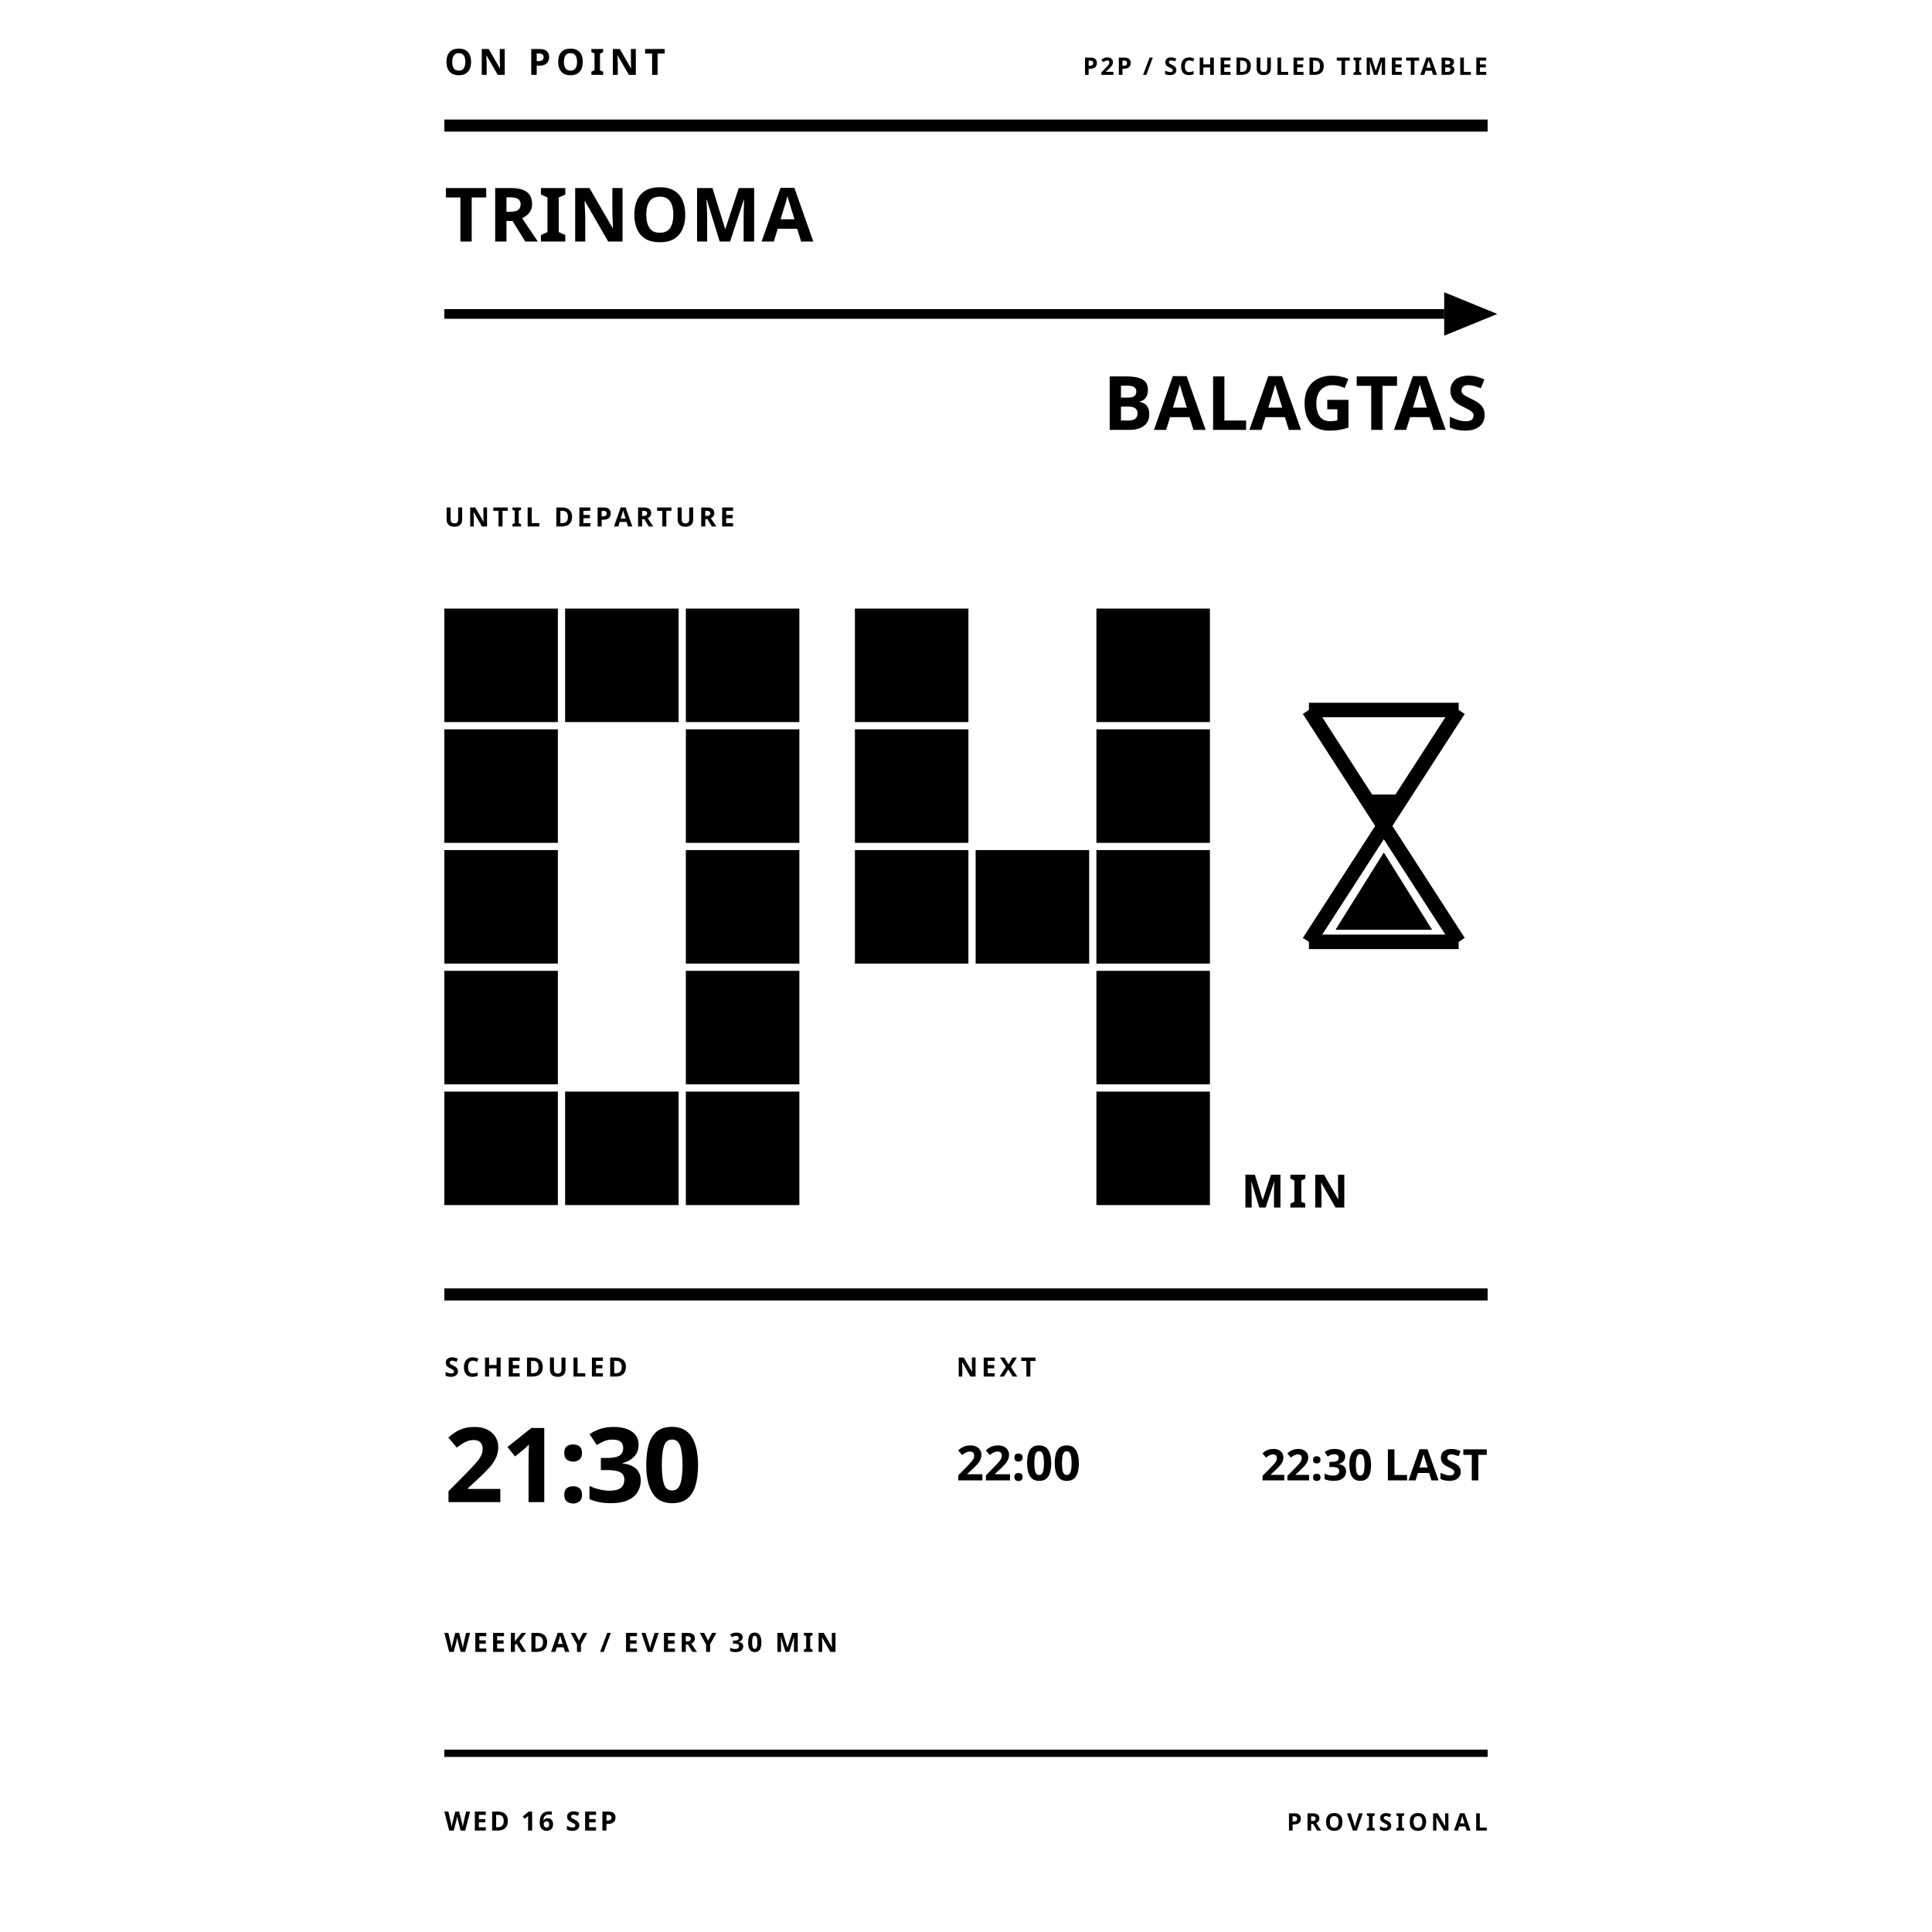
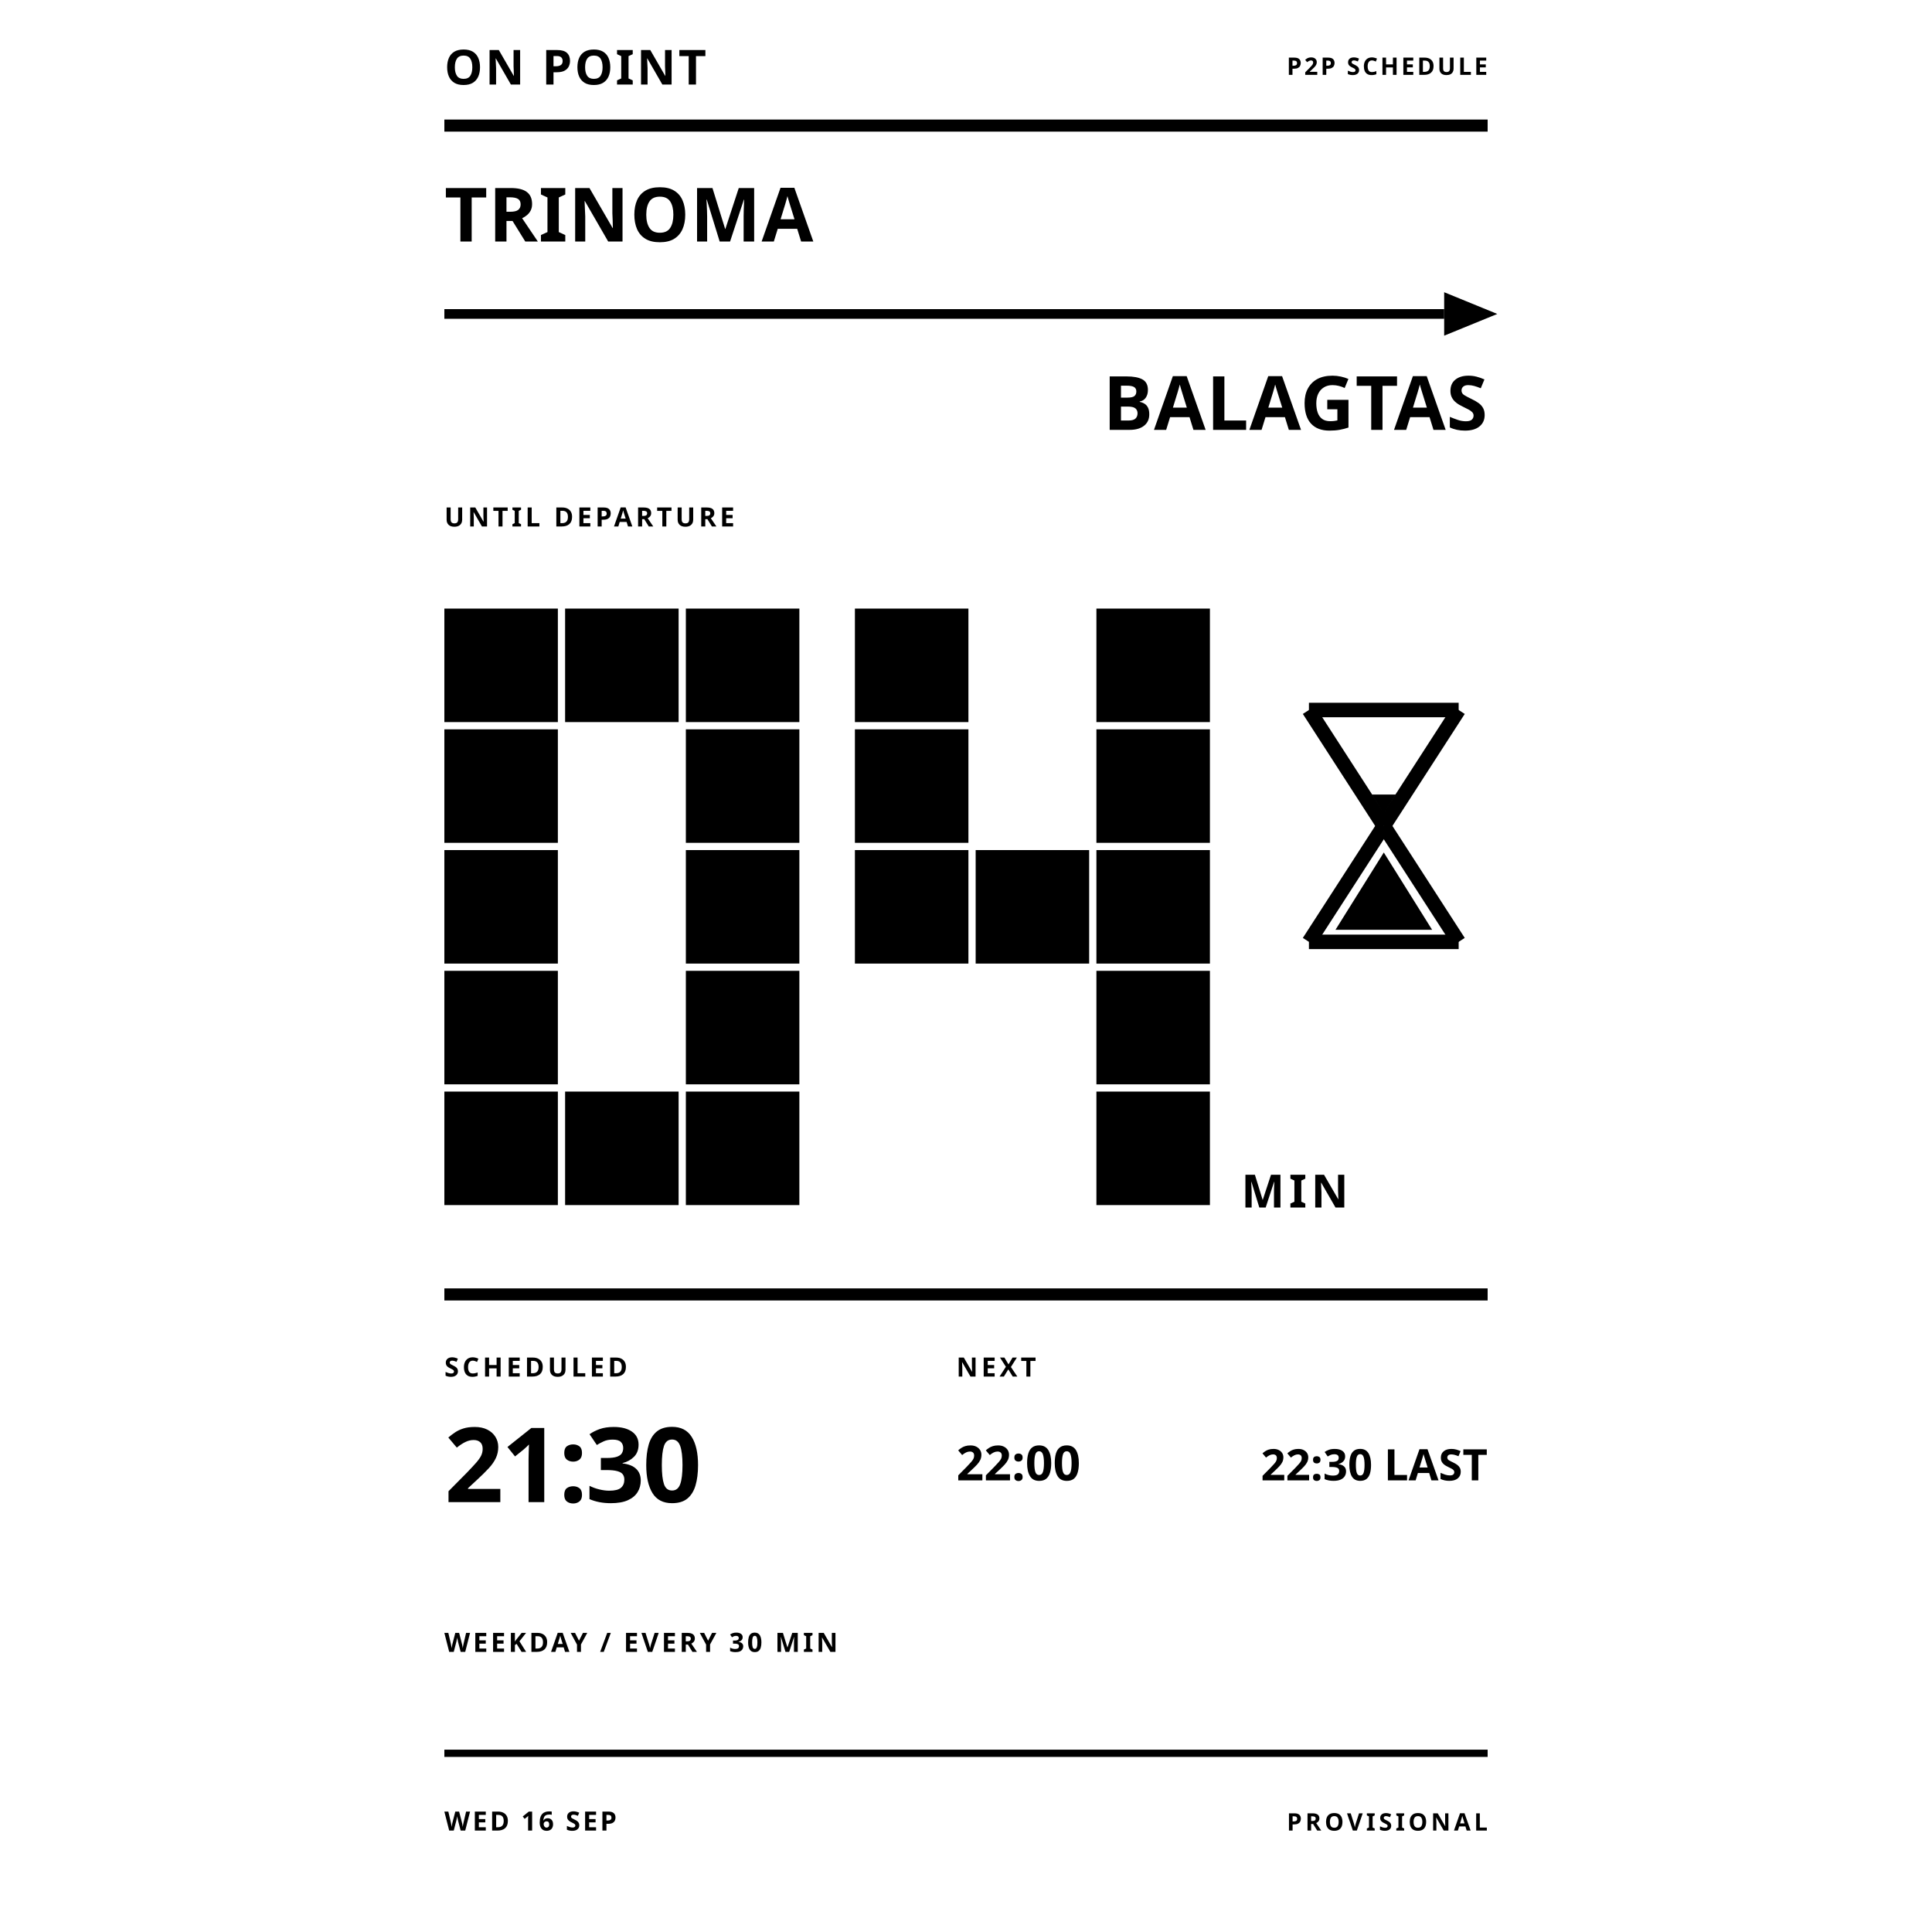
<svg xmlns="http://www.w3.org/2000/svg" width="800" height="800" viewBox="0 0 800 800" data-output-width="480" data-output-height="800">
  <style>
@font-face {
  font-family: 'Preview Noto Sans';
  src: url('file:///Users/almariano1/Downloads/project-on-point/lib/EpdFont/builtinFonts/source/NotoSans/NotoSans-Regular.ttf');
  font-weight: 400;
}
@font-face {
  font-family: 'Preview Noto Sans';
  src: url('file:///Users/almariano1/Downloads/project-on-point/lib/EpdFont/builtinFonts/source/NotoSans/NotoSans-Bold.ttf');
  font-weight: 700;
}
@font-face {
  font-family: 'Preview Ubuntu';
  src: url('file:///Users/almariano1/Downloads/project-on-point/lib/EpdFont/builtinFonts/source/Ubuntu/Ubuntu-Regular.ttf');
  font-weight: 400;
}
@font-face {
  font-family: 'Preview Ubuntu';
  src: url('file:///Users/almariano1/Downloads/project-on-point/lib/EpdFont/builtinFonts/source/Ubuntu/Ubuntu-Bold.ttf');
  font-weight: 700;
}
text { font-family: 'Preview Noto Sans', sans-serif; }
.utility { font-family: 'Preview Ubuntu', sans-serif; }
</style>
  <rect width="800" height="800" fill="#fff" />
  <g transform="translate(160 0)">
-     <text class="utility" x="24" y="31" font-size="15" font-weight="700" fill="#000" text-anchor="start" letter-spacing="2.2">ON POINT</text>
-     <text class="utility" x="456" y="31" font-size="10" font-weight="700" fill="#000" text-anchor="end" letter-spacing="1.0">P2P / SCHEDULED TIMETABLE</text>
+     <text x="24" y="35" font-size="20" font-weight="700" fill="#000" text-anchor="start" letter-spacing="1.0">ON POINT</text>
+     <text class="utility" x="456" y="31" font-size="10" font-weight="700" fill="#000" text-anchor="end" letter-spacing="1.0">P2P SCHEDULE</text>
    <line x1="24" y1="52" x2="456" y2="52" stroke="#000" stroke-width="5" />
    <text x="24" y="100" font-size="31" font-weight="700" fill="#000" text-anchor="start" letter-spacing="0.3">TRINOMA</text>
    <line x1="24" y1="130" x2="438" y2="130" stroke="#000" stroke-width="4" />
    <polygon points="438,121 460,130 438,139" fill="#000" />
    <text x="456" y="178" font-size="31" font-weight="700" fill="#000" text-anchor="end" letter-spacing="0.3">BALAGTAS</text>
    <text class="utility" x="24" y="218" font-size="11" font-weight="700" fill="#000" text-anchor="start" letter-spacing="1.4">UNTIL DEPARTURE</text>
    <rect x="24" y="252" width="47" height="47" fill="#000" />
    <rect x="74" y="252" width="47" height="47" fill="#000" />
    <rect x="124" y="252" width="47" height="47" fill="#000" />
    <rect x="24" y="302" width="47" height="47" fill="#000" />
    <rect x="124" y="302" width="47" height="47" fill="#000" />
    <rect x="24" y="352" width="47" height="47" fill="#000" />
    <rect x="124" y="352" width="47" height="47" fill="#000" />
    <rect x="24" y="402" width="47" height="47" fill="#000" />
    <rect x="124" y="402" width="47" height="47" fill="#000" />
    <rect x="24" y="452" width="47" height="47" fill="#000" />
    <rect x="74" y="452" width="47" height="47" fill="#000" />
    <rect x="124" y="452" width="47" height="47" fill="#000" />
    <rect x="194" y="252" width="47" height="47" fill="#000" />
    <rect x="294" y="252" width="47" height="47" fill="#000" />
    <rect x="194" y="302" width="47" height="47" fill="#000" />
    <rect x="294" y="302" width="47" height="47" fill="#000" />
    <rect x="194" y="352" width="47" height="47" fill="#000" />
    <rect x="244" y="352" width="47" height="47" fill="#000" />
    <rect x="294" y="352" width="47" height="47" fill="#000" />
    <rect x="294" y="402" width="47" height="47" fill="#000" />
    <rect x="294" y="452" width="47" height="47" fill="#000" />
    <line x1="382" y1="294" x2="444" y2="294" stroke="#000" stroke-width="6" />
    <line x1="382" y1="390" x2="444" y2="390" stroke="#000" stroke-width="6" />
    <line x1="382" y1="294" x2="413" y2="342" stroke="#000" stroke-width="6" />
    <line x1="444" y1="294" x2="413" y2="342" stroke="#000" stroke-width="6" />
    <line x1="413" y1="342" x2="382" y2="390" stroke="#000" stroke-width="6" />
    <line x1="413" y1="342" x2="444" y2="390" stroke="#000" stroke-width="6" />
    <polygon points="413,337 408,329 418,329" fill="#000" />
    <polygon points="413,353 393,385 433,385" fill="#000" />
    <text class="utility" x="354" y="500" font-size="19" font-weight="700" fill="#000" text-anchor="start" letter-spacing="1.8">MIN</text>
    <line x1="24" y1="536" x2="456" y2="536" stroke="#000" stroke-width="5" />
    <text class="utility" x="24" y="570" font-size="11" font-weight="700" fill="#000" text-anchor="start" letter-spacing="1.4">SCHEDULED</text>
    <text x="24" y="622" font-size="43" font-weight="700" fill="#000" text-anchor="start" letter-spacing="-1.0">21:30</text>
    <text class="utility" x="236" y="570" font-size="11" font-weight="700" fill="#000" text-anchor="start" letter-spacing="1.4">NEXT</text>
    <text x="236" y="613" font-size="20" font-weight="700" fill="#000" text-anchor="start" letter-spacing="0">22:00</text>
    <text x="456" y="613" font-size="18" font-weight="700" fill="#000" text-anchor="end" letter-spacing="0">22:30 LAST</text>
    <text class="utility" x="24" y="684" font-size="11" font-weight="700" fill="#000" text-anchor="start" letter-spacing="1.2">WEEKDAY / EVERY 30 MIN</text>
    <line x1="24" y1="726" x2="456" y2="726" stroke="#000" stroke-width="3" />
    <text class="utility" x="24" y="758" font-size="11" font-weight="700" fill="#000" text-anchor="start" letter-spacing="1.0">WED 16 SEP</text>
    <text class="utility" x="456" y="758" font-size="10" font-weight="700" fill="#000" text-anchor="end" letter-spacing="1.4">PROVISIONAL</text>
  </g>
</svg>
